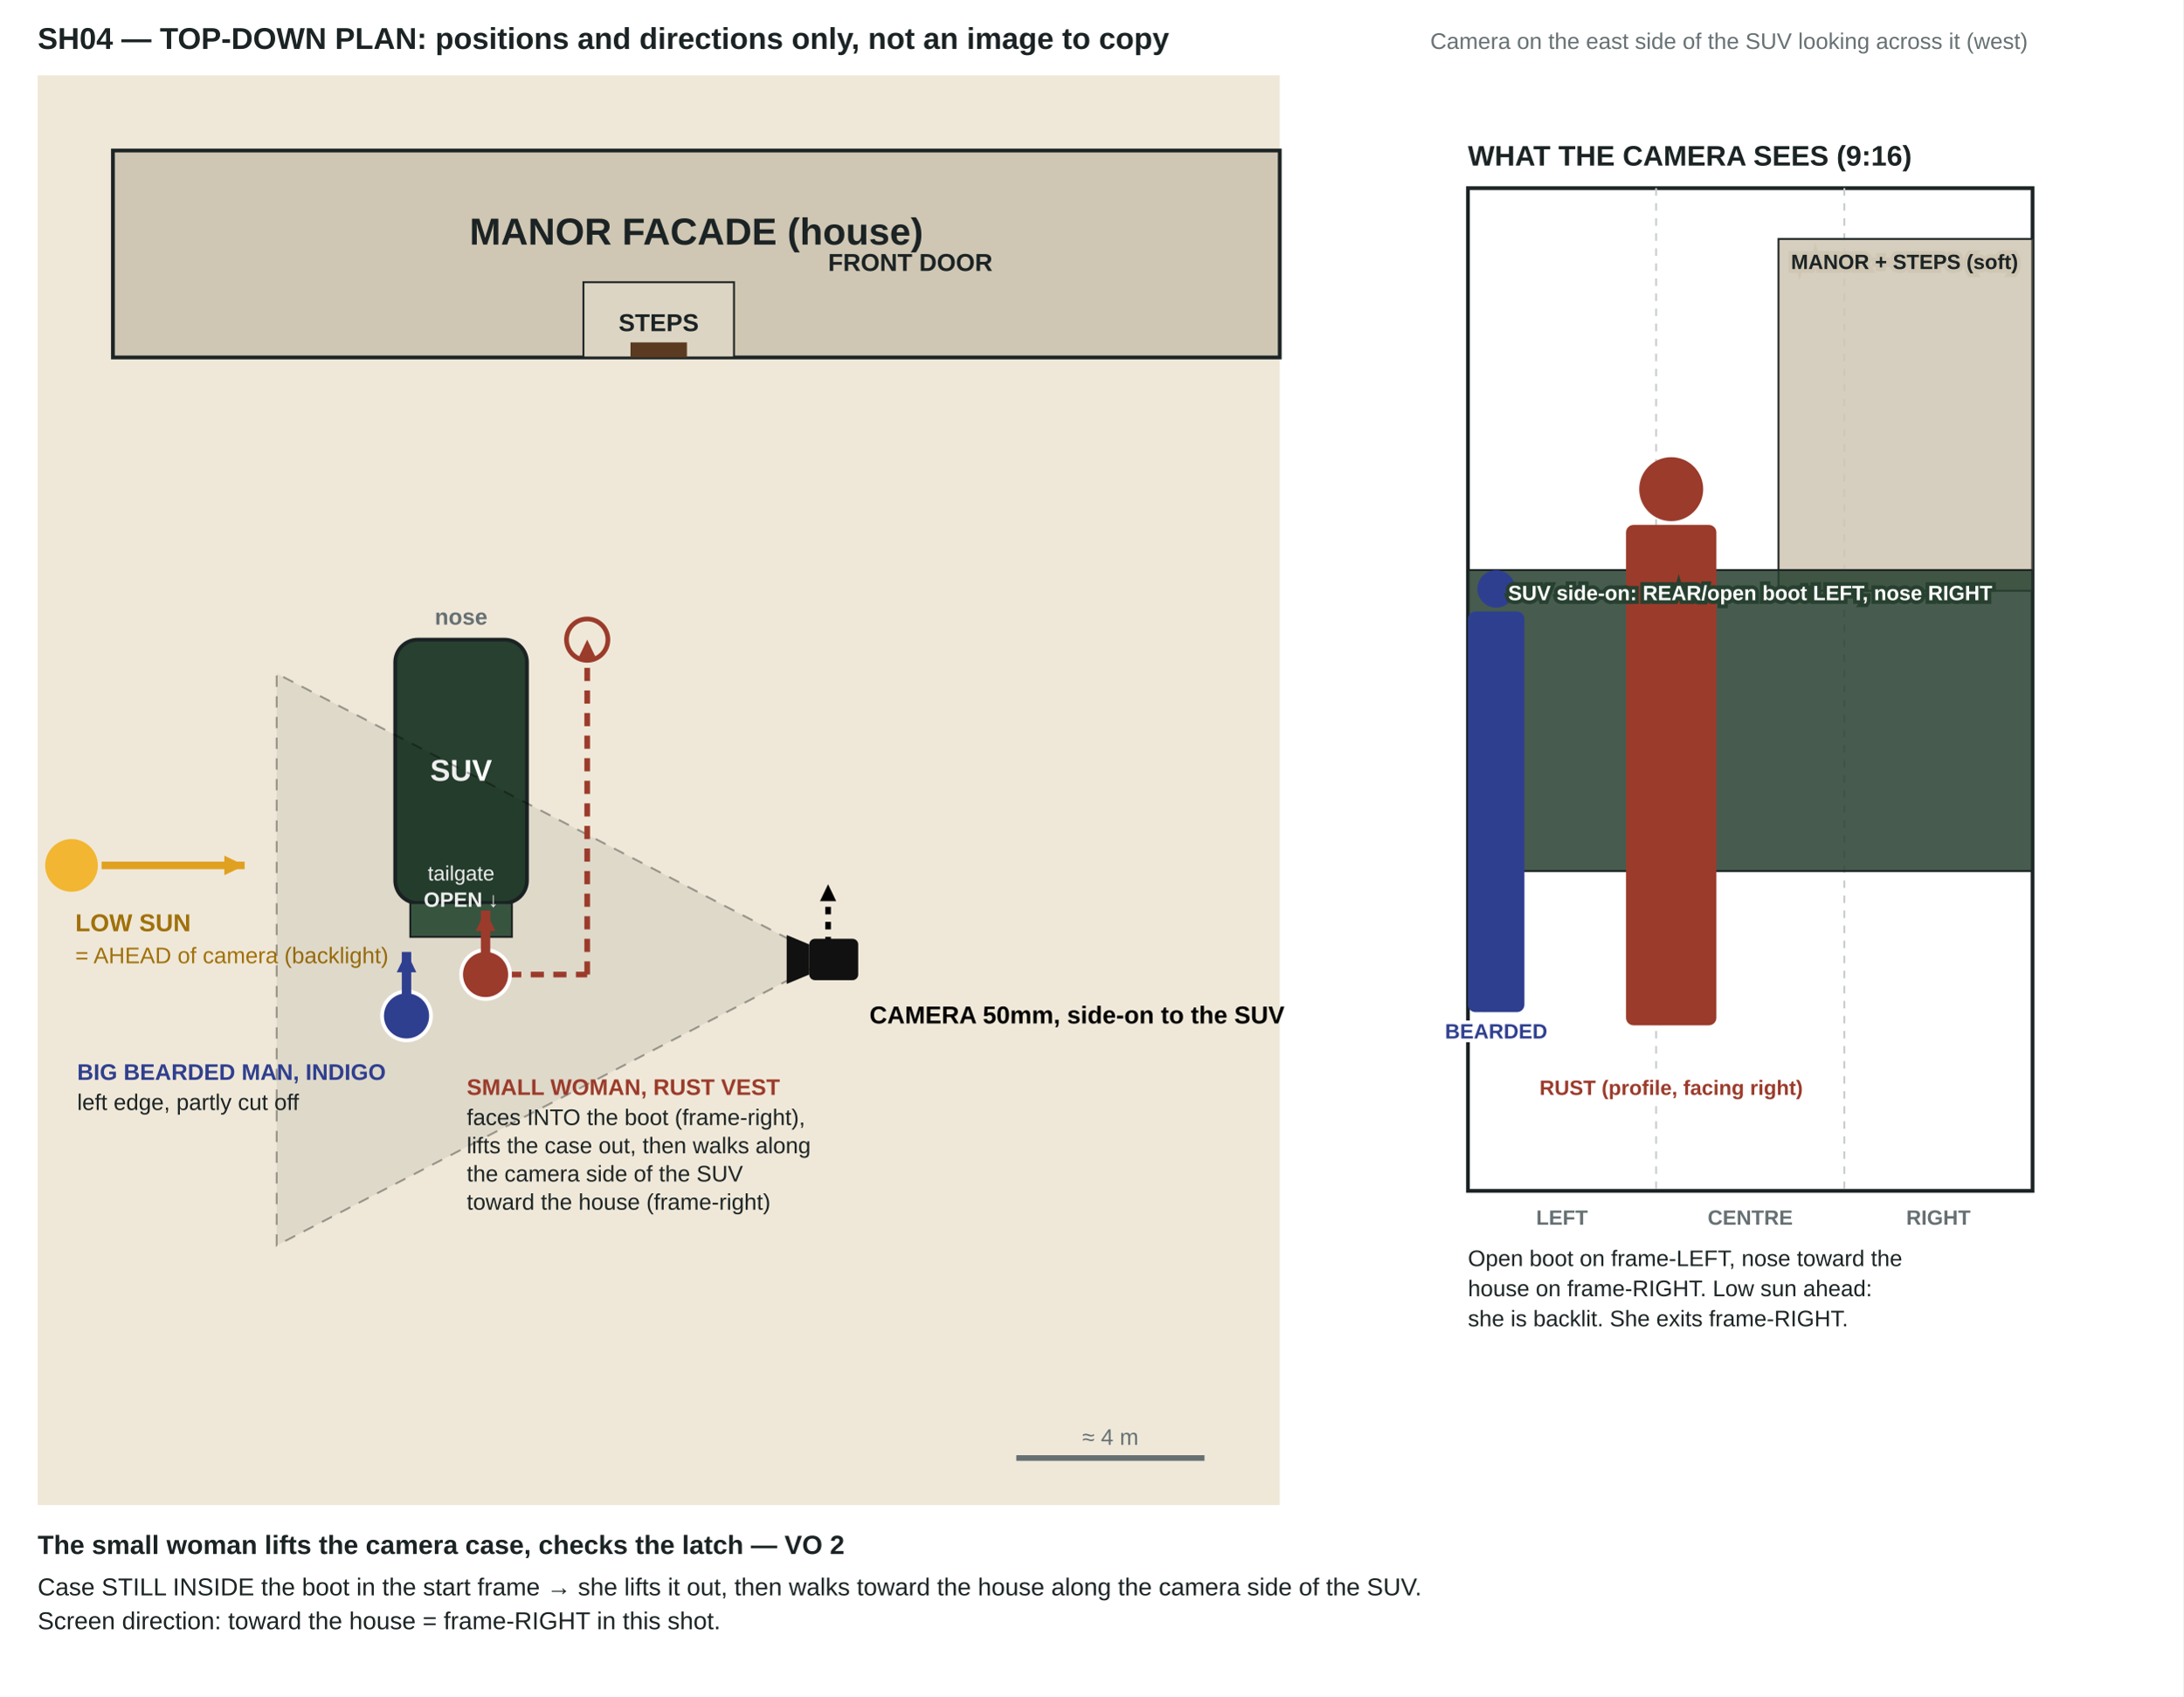
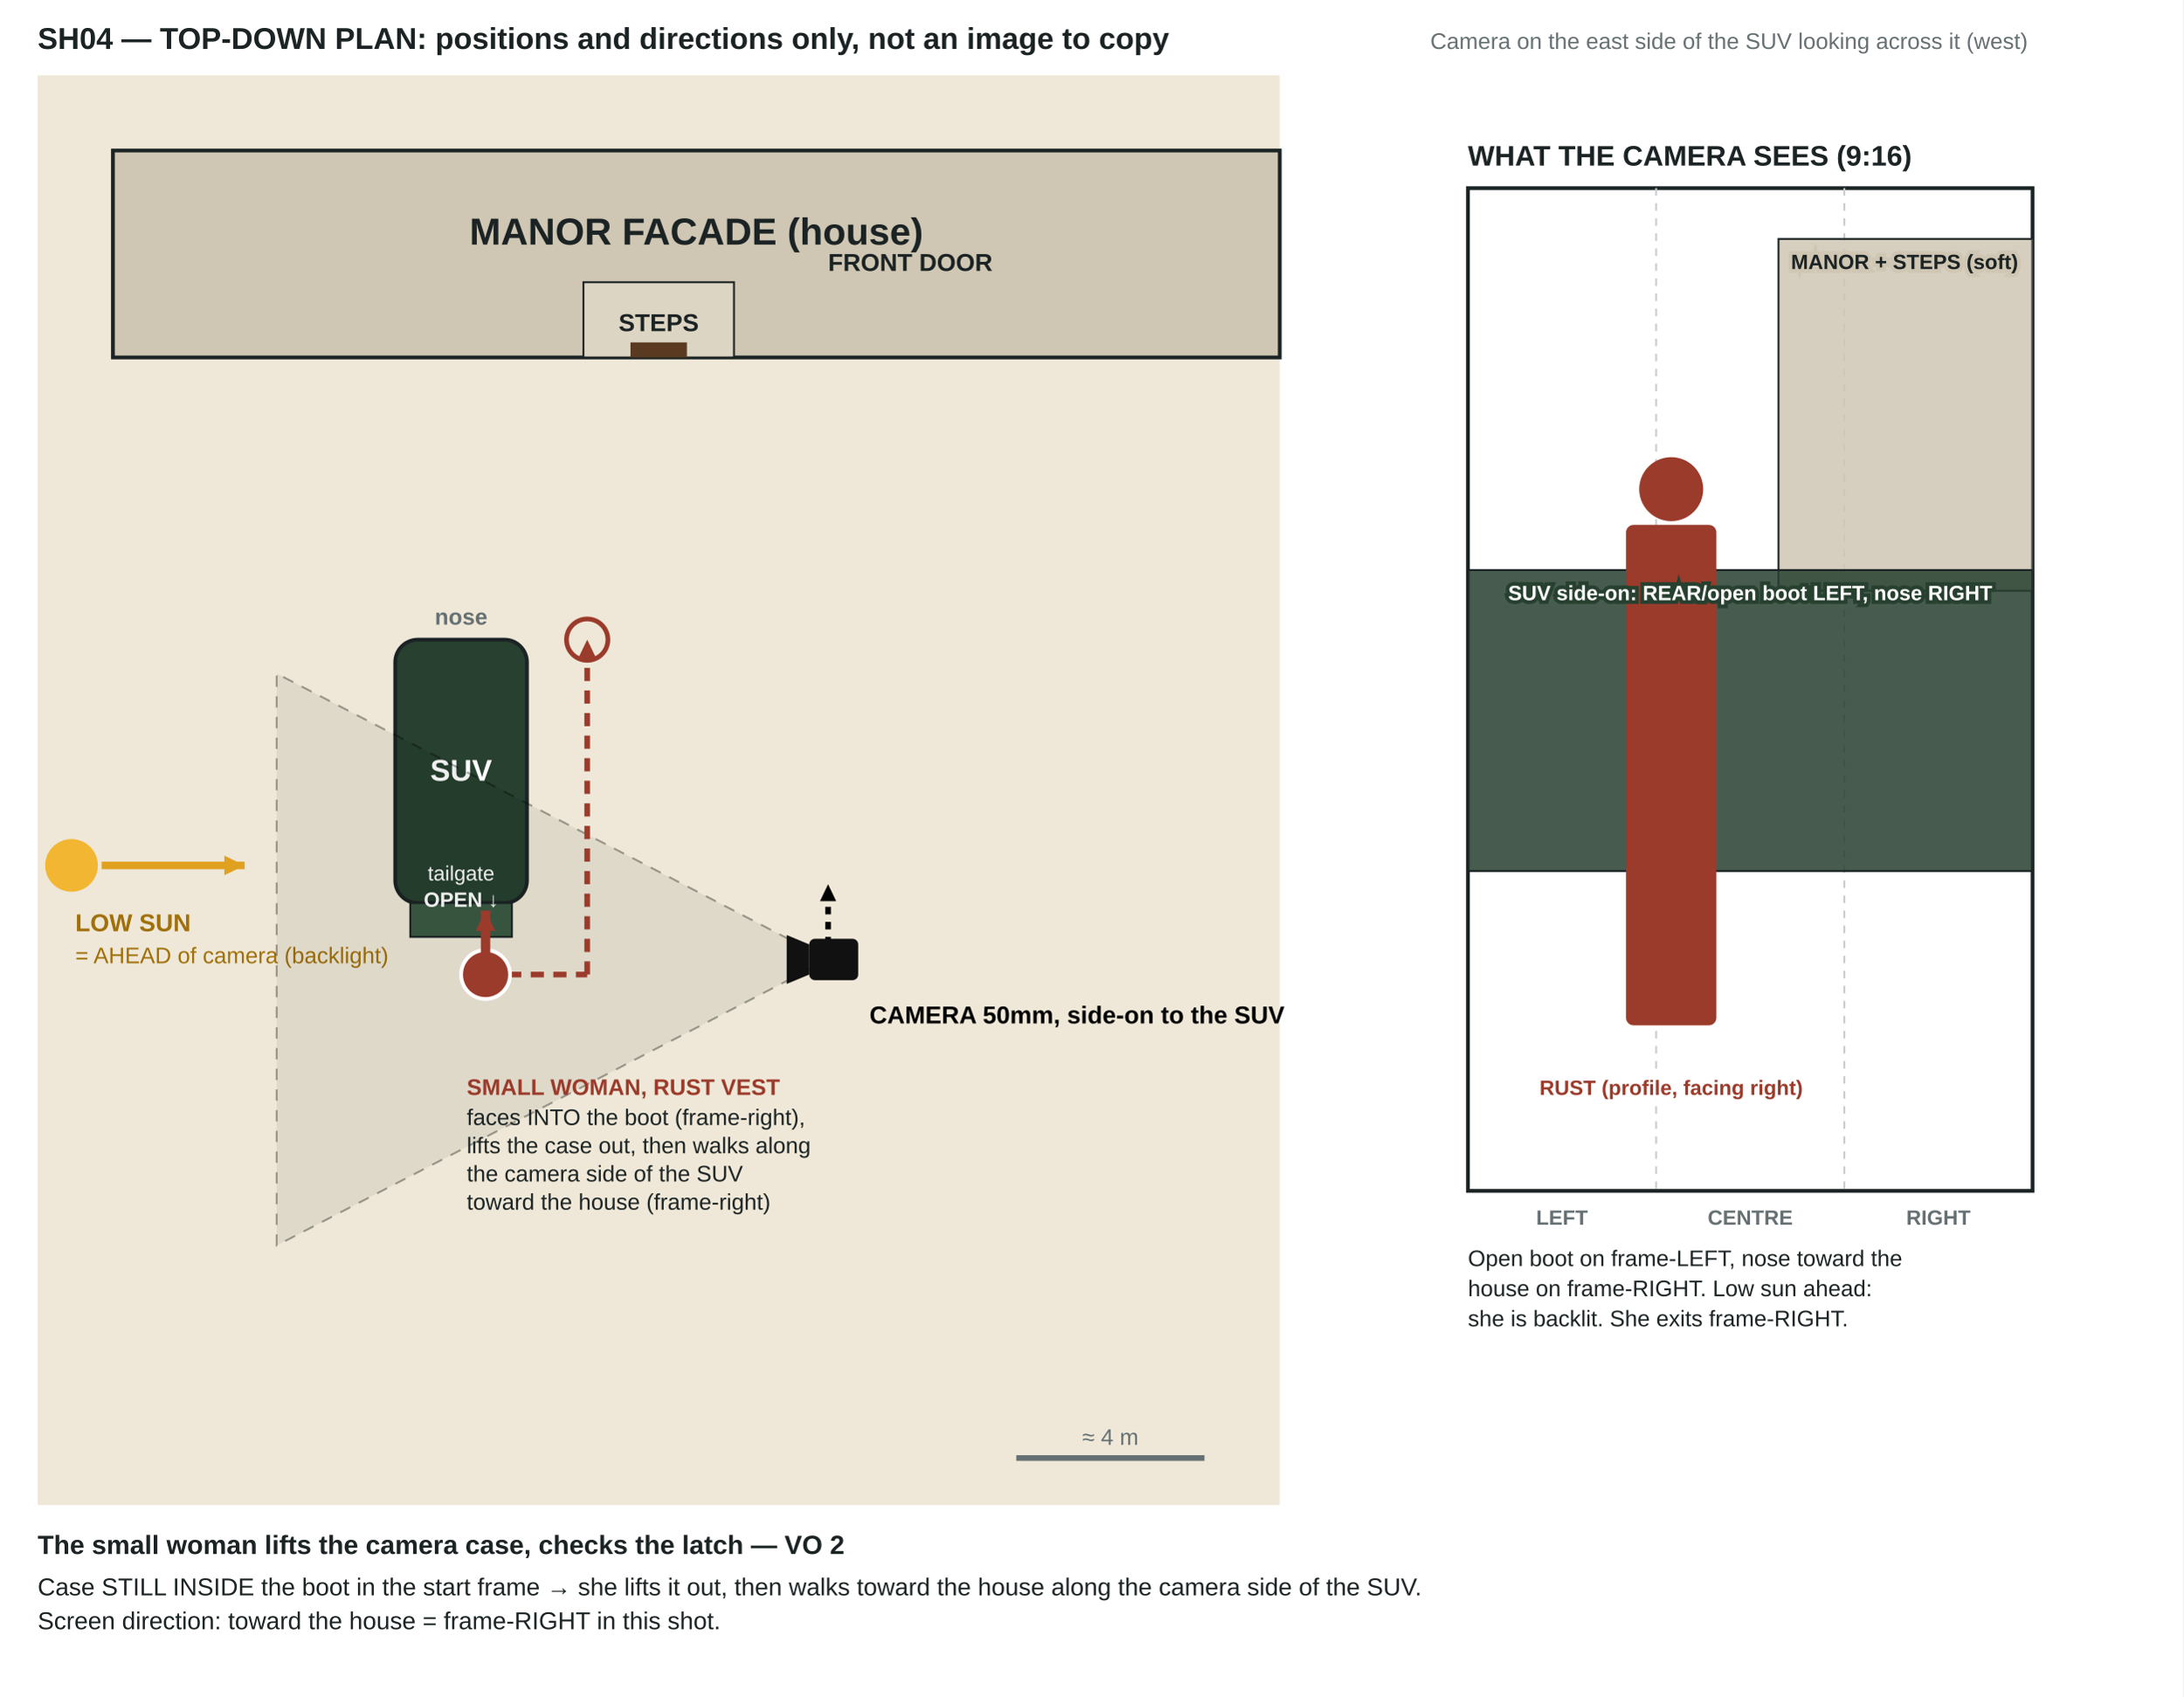
<svg xmlns="http://www.w3.org/2000/svg" width="1160" height="902" viewBox="0 0 1160 902">
  <rect width="100%" height="100%" fill="#ffffff" />
  <g transform="translate(20,40)">
    <rect x="0" y="0" width="660" height="760" fill="#efe8d8" />
    <rect x="40" y="40" width="620" height="110" fill="#cfc6b3" stroke="#1b2324" stroke-width="2" />
    <text x="350" y="90" font-size="20" fill="#1b2324" text-anchor="middle" font-weight="700" font-family="Arial, Helvetica, sans-serif">MANOR FACADE (house)</text>
    <rect x="290" y="110" width="80" height="40" fill="#ddd5c3" stroke="#1b2324" />
    <text x="330" y="136" font-size="13" fill="#1b2324" text-anchor="middle" font-weight="600" font-family="Arial, Helvetica, sans-serif">STEPS</text>
    <rect x="315" y="142" width="30" height="8" fill="#5a3b22" />
    <text x="420" y="104" font-size="13" fill="#1b2324" text-anchor="start" font-weight="600" font-family="Arial, Helvetica, sans-serif">FRONT DOOR</text>
    <rect x="190" y="300" width="70" height="140" rx="12" fill="#27402f" stroke="#1b2324" stroke-width="2" />
    <rect x="198" y="440" width="54" height="18" fill="#3b5a44" stroke="#1b2324" />
    <text x="225.0" y="375.0" font-size="16" fill="#ffffff" text-anchor="middle" font-weight="700" font-family="Arial, Helvetica, sans-serif">SUV</text>
    <text x="225.0" y="292" font-size="12" fill="#667073" text-anchor="middle" font-weight="600" font-family="Arial, Helvetica, sans-serif">nose</text>
    <text x="225.0" y="428" font-size="11" fill="#ffffff" text-anchor="middle" font-weight="400" font-family="Arial, Helvetica, sans-serif">tailgate</text>
    <text x="225.0" y="442" font-size="11" fill="#ffffff" text-anchor="middle" font-weight="700" font-family="Arial, Helvetica, sans-serif">OPEN ↓</text>
    <circle cx="18" cy="420" r="14" fill="#f2b632" />
    <line x1="34" y1="420" x2="110" y2="420" stroke="#e0a020" stroke-width="4" />
    <polygon points="110,420 99.2,425.2 99.2,414.8" fill="#e0a020" />
    <text x="20" y="455" font-size="13" fill="#a0700a" text-anchor="start" font-weight="600" font-family="Arial, Helvetica, sans-serif">LOW SUN</text>
    <text x="20" y="472" font-size="12" fill="#a0700a" text-anchor="start" font-weight="400" font-family="Arial, Helvetica, sans-serif">= AHEAD of camera (backlight)</text>
    <line x1="520" y1="735" x2="620" y2="735" stroke="#667073" stroke-width="3" />
    <text x="570" y="728" font-size="12" fill="#667073" text-anchor="middle" font-weight="400" font-family="Arial, Helvetica, sans-serif">≈ 4 m</text>
    <polygon points="420,470 127,622 127,318" fill="#000000" fill-opacity="0.07" stroke="#000" stroke-opacity="0.35" stroke-dasharray="6 5" />
    <line x1="420" y1="470" x2="420" y2="430" stroke="#000000" stroke-width="3" stroke-dasharray="4 4" />
    <polygon points="420,430 424.3,439.0 415.7,439.0" fill="#000000" />
    <g transform="translate(420,470) rotate(180)">
      <rect x="-16" y="-11" width="26" height="22" rx="3" fill="#111" />
      <polygon points="10,-8 22,-13 22,13 10,8" fill="#111" />
    </g>
    <text x="442" y="504" font-size="13" fill="#000" text-anchor="start" font-weight="700" font-family="Arial, Helvetica, sans-serif">CAMERA 50mm, side-on to the SUV</text>
    <line x1="238" y1="478" x2="292" y2="478" stroke="#9b3b2b" stroke-width="3" stroke-dasharray="7 5" />
    <line x1="292" y1="478" x2="292" y2="300" stroke="#9b3b2b" stroke-width="3" stroke-dasharray="7 5" />
    <polygon points="292,300 297.2,310.8 286.8,310.8" fill="#9b3b2b" />
    <circle cx="292" cy="300" r="11" fill="none" stroke="#9b3b2b" stroke-width="2.5" />
    <circle cx="238" cy="478" r="13" fill="#9b3b2b" stroke="#fff" stroke-width="2" />
    <line x1="238" y1="478" x2="238.0" y2="444.0" stroke="#9b3b2b" stroke-width="5" />
    <polygon points="238.0,444.0 243.2,454.8 232.8,454.8" fill="#9b3b2b" />
    <text x="228" y="542" font-size="12" fill="#9b3b2b" text-anchor="start" font-weight="700" font-family="Arial, Helvetica, sans-serif">SMALL WOMAN, RUST VEST</text>
    <text x="228" y="558" font-size="12" fill="#1b2324" text-anchor="start" font-weight="400" font-family="Arial, Helvetica, sans-serif">faces INTO the boot (frame-right),</text>
    <text x="228" y="573" font-size="12" fill="#1b2324" text-anchor="start" font-weight="400" font-family="Arial, Helvetica, sans-serif">lifts the case out, then walks along</text>
    <text x="228" y="588" font-size="12" fill="#1b2324" text-anchor="start" font-weight="400" font-family="Arial, Helvetica, sans-serif">the camera side of the SUV</text>
    <text x="228" y="603" font-size="12" fill="#1b2324" text-anchor="start" font-weight="400" font-family="Arial, Helvetica, sans-serif">toward the house (frame-right)</text>
-     <circle cx="196" cy="500" r="13" fill="#2f3f8f" stroke="#fff" stroke-width="2" />
-     <line x1="196" y1="500" x2="196.0" y2="466.0" stroke="#2f3f8f" stroke-width="5" />
-     <polygon points="196.0,466.0 201.2,476.8 190.8,476.8" fill="#2f3f8f" />
-     <text x="21" y="534" font-size="12" fill="#2f3f8f" text-anchor="start" font-weight="700" font-family="Arial, Helvetica, sans-serif">BIG BEARDED MAN, INDIGO</text>
-     <text x="21" y="550" font-size="12" fill="#1b2324" text-anchor="start" font-weight="400" font-family="Arial, Helvetica, sans-serif">left edge, partly cut off</text>
    <text x="760" y="48" font-size="15" fill="#1b2324" text-anchor="start" font-weight="700" font-family="Arial, Helvetica, sans-serif">WHAT THE CAMERA SEES (9:16)</text>
    <rect x="760" y="60" width="300" height="533" fill="#ffffff" stroke="#1b2324" stroke-width="2" />
    <line x1="860" y1="60" x2="860" y2="593" stroke="#c8cccd" stroke-dasharray="4 4" />
    <line x1="960" y1="60" x2="960" y2="593" stroke="#c8cccd" stroke-dasharray="4 4" />
    <text x="810.0" y="611" font-size="11" fill="#667073" text-anchor="middle" font-weight="600" font-family="Arial, Helvetica, sans-serif">LEFT</text>
    <text x="910.0" y="611" font-size="11" fill="#667073" text-anchor="middle" font-weight="600" font-family="Arial, Helvetica, sans-serif">CENTRE</text>
    <text x="1010.0" y="611" font-size="11" fill="#667073" text-anchor="middle" font-weight="600" font-family="Arial, Helvetica, sans-serif">RIGHT</text>
    <clipPath id="frameclip">
      <rect x="760" y="60" width="300" height="533" />
    </clipPath>
    <g clip-path="url(#frameclip)">
      <rect x="925" y="87" width="135" height="187" fill="#cfc6b3" fill-opacity="0.85" stroke="#1b2324" />
      <rect x="760" y="263" width="300" height="160" fill="#27402f" fill-opacity="0.85" stroke="#1b2324" />
-       <circle cx="775" cy="273" r="10" fill="#2f3f8f" />
-       <rect x="760" y="285" width="30" height="213" rx="4" fill="#2f3f8f" />
      <circle cx="868" cy="220" r="17" fill="#9b3b2b" />
      <rect x="844" y="239" width="48" height="266" rx="4" fill="#9b3b2b" />
    </g>
    <text x="992" y="103" font-size="11" fill="#1b2324" text-anchor="middle" font-weight="700" font-family="Arial, Helvetica, sans-serif" paint-order="stroke" stroke="#cfc6b3" stroke-width="4">MANOR + STEPS (soft)</text>
    <text x="910" y="279" font-size="11" fill="#ffffff" text-anchor="middle" font-weight="700" font-family="Arial, Helvetica, sans-serif" paint-order="stroke" stroke="#27402f" stroke-width="4">SUV side-on: REAR/open boot LEFT, nose RIGHT</text>
-     <text x="775" y="512" font-size="11" fill="#2f3f8f" text-anchor="middle" font-weight="700" font-family="Arial, Helvetica, sans-serif" paint-order="stroke" stroke="#ffffff" stroke-width="4">BEARDED</text>
    <text x="868" y="542" font-size="11" fill="#9b3b2b" text-anchor="middle" font-weight="700" font-family="Arial, Helvetica, sans-serif" paint-order="stroke" stroke="#ffffff" stroke-width="4">RUST (profile, facing right)</text>
    <text x="760" y="633" font-size="12" fill="#1b2324" text-anchor="start" font-weight="400" font-family="Arial, Helvetica, sans-serif">Open boot on frame-LEFT, nose toward the</text>
    <text x="760" y="649" font-size="12" fill="#1b2324" text-anchor="start" font-weight="400" font-family="Arial, Helvetica, sans-serif">house on frame-RIGHT. Low sun ahead:</text>
    <text x="760" y="665" font-size="12" fill="#1b2324" text-anchor="start" font-weight="400" font-family="Arial, Helvetica, sans-serif">she is backlit. She exits frame-RIGHT.</text>
  </g>
  <text x="20" y="26" font-size="16" fill="#1b2324" text-anchor="start" font-weight="700" font-family="Arial, Helvetica, sans-serif">SH04 — TOP-DOWN PLAN: positions and directions only, not an image to copy</text>
  <text x="20" y="826" font-size="14" fill="#1b2324" text-anchor="start" font-weight="700" font-family="Arial, Helvetica, sans-serif">The small woman lifts the camera case, checks the latch — VO 2</text>
  <text x="760" y="26" font-size="12" fill="#667073" text-anchor="start" font-weight="400" font-family="Arial, Helvetica, sans-serif">Camera on the east side of the SUV looking across it (west)</text>
  <text x="20" y="848" font-size="13" fill="#1b2324" text-anchor="start" font-weight="400" font-family="Arial, Helvetica, sans-serif">Case STILL INSIDE the boot in the start frame → she lifts it out, then walks toward the house along the camera side of the SUV.</text>
  <text x="20" y="866" font-size="13" fill="#1b2324" text-anchor="start" font-weight="400" font-family="Arial, Helvetica, sans-serif">Screen direction: toward the house = frame-RIGHT in this shot.</text>
</svg>
